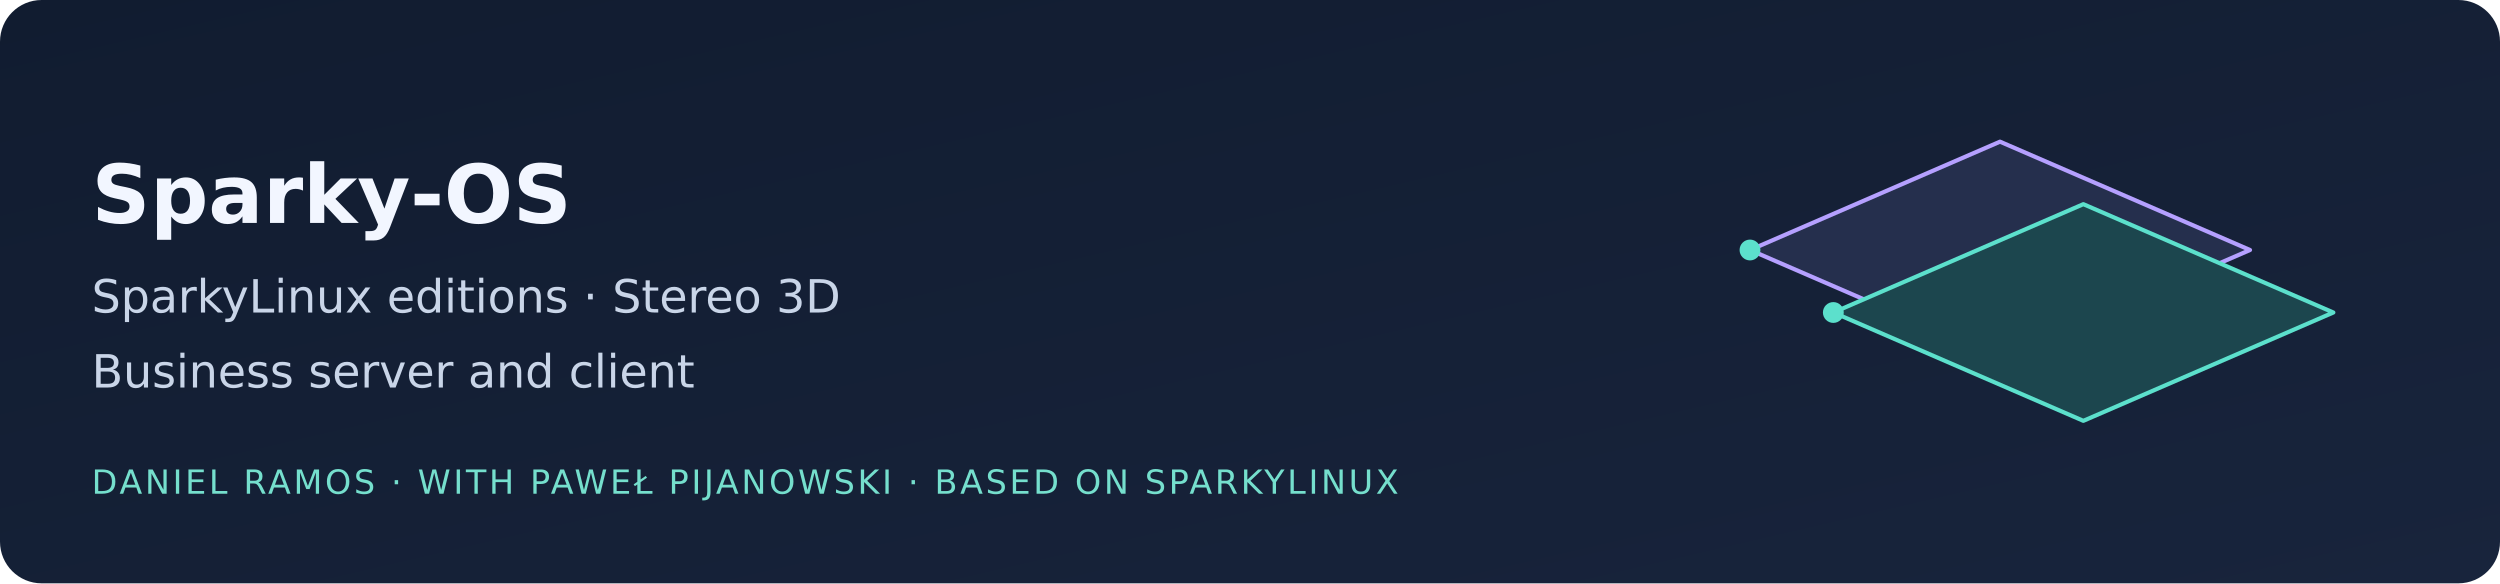
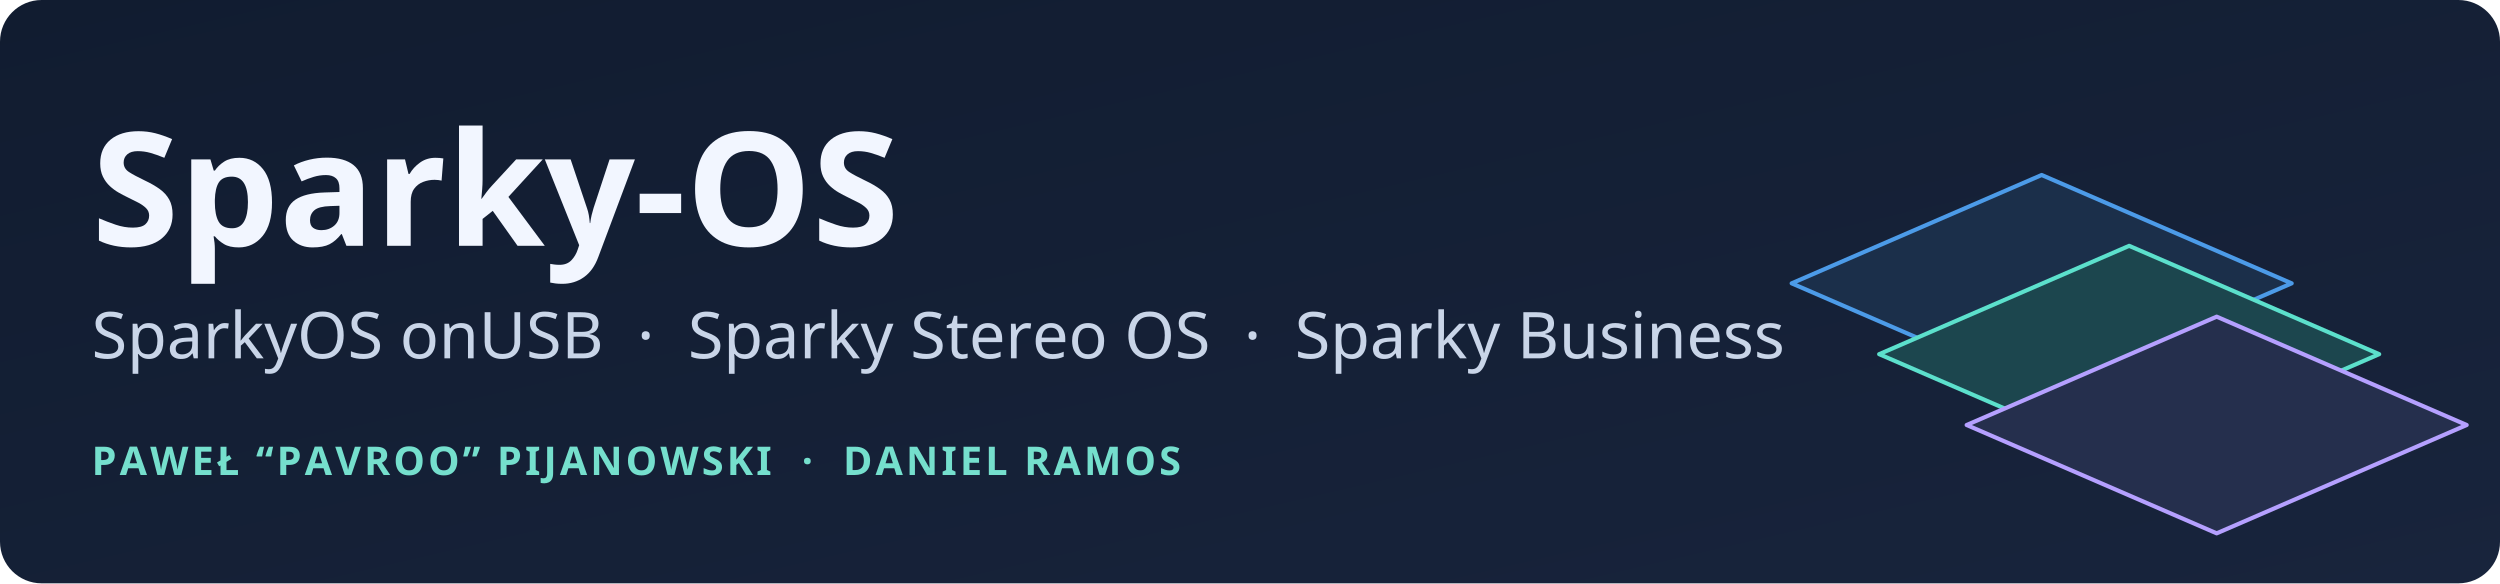
- <svg xmlns="http://www.w3.org/2000/svg" width="1200" height="280" viewBox="0 0 1200 280" role="img" aria-labelledby="title description">
+ <svg xmlns="http://www.w3.org/2000/svg" width="1200" height="280" viewBox="0 0 1200 280" role="img" aria-labelledby="t d">
  <defs>
-     <linearGradient id="background" x1="0" y1="0" x2="1" y2="1">
+     <linearGradient id="bg" x1="0" y1="0" x2="1" y2="1">
      <stop offset="0" stop-color="#111c30" />
      <stop offset="1" stop-color="#18243c" />
    </linearGradient>
-     <linearGradient id="accent" x1="0" y1="0" x2="1" y2="0">
+     <linearGradient id="ac" x1="0" y1="0" x2="1" y2="0">
      <stop offset="0" stop-color="#5ce0cc" />
      <stop offset="1" stop-color="#b5a0ff" />
    </linearGradient>
+     <path id="g0" d="M511 198Q511 103 442.5 46.5Q374 -10 248 -10Q135 -10 46 33V174Q97 152 151.5 133.5Q206 115 260 115Q316 115 339.5 136.5Q363 158 363 191Q363 218 344.5 237Q326 256 295 272.5Q264 289 224 308Q199 320 170 336.5Q141 353 114.5 377.5Q88 402 71 437Q54 472 54 521Q54 617 119 670.5Q184 724 296 724Q352 724 402.5 711Q453 698 508 674L459 556Q410 576 371 587Q332 598 291 598Q248 598 225 578Q202 558 202 526Q202 488 236 466Q270 444 337 412Q392 386 430.5 358Q469 330 490 292Q511 254 511 198Z" />
+     <path id="g1" d="M382 556Q474 556 531 484.5Q588 413 588 274Q588 135 529 62.5Q470 -10 378 -10Q319 -10 284 11.5Q249 33 227 60H219Q227 18 227 -20V-240H78V546H199L220 475H227Q249 508 286 532Q323 556 382 556ZM334 437Q276 437 252.5 401Q229 365 227 291V275Q227 196 250.5 153.5Q274 111 336 111Q387 111 411.5 153.5Q436 196 436 276Q436 437 334 437Z" />
+     <path id="g2" d="M302 557Q412 557 470.5 509.5Q529 462 529 364V0H425L396 74H392Q357 30 318 10Q279 -10 211 -10Q138 -10 90 32.5Q42 75 42 163Q42 250 103 291.5Q164 333 286 337L381 340V364Q381 407 358.5 427Q336 447 296 447Q256 447 218 435.5Q180 424 142 407L93 508Q137 531 190.5 544Q244 557 302 557ZM323 251Q251 249 223 225Q195 201 195 162Q195 128 215 113.5Q235 99 267 99Q315 99 348 127.5Q381 156 381 208V253Z" />
+     <path id="g3" d="M383 556Q394 556 409 555Q424 554 433 552L422 412Q415 414 401.5 415.5Q388 417 378 417Q340 417 305 403.5Q270 390 248.5 360Q227 330 227 278V0H78V546H191L213 454H220Q244 496 286 526Q328 556 383 556Z" />
+     <path id="g4" d="M227 420Q227 389 224.5 358.5Q222 328 219 297H221Q236 318 252 339.5Q268 361 286 380L439 546H607L390 309L620 0H448L291 221L227 170V0H78V760H227Z" />
+     <path id="g5" d="M0 546H163L266 239Q274 217 278 193.5Q282 170 284 144H287Q290 170 295.5 193.5Q301 217 308 239L409 546H569L338 -70Q307 -155 247.5 -197.5Q188 -240 110 -240Q85 -240 66.5 -237.5Q48 -235 34 -232V-114Q45 -116 60.5 -118Q76 -120 93 -120Q140 -120 167.5 -91.5Q195 -63 208 -23L217 4Z" />
+     <path id="g6" d="M30 207V329H292V207Z" />
+     <path id="g7" d="M738 358Q738 247 701.5 164.5Q665 82 590 36Q515 -10 398 -10Q282 -10 206.5 36Q131 82 94.5 165Q58 248 58 359Q58 470 94.5 552Q131 634 206.5 679.5Q282 725 399 725Q515 725 590 679.5Q665 634 701.5 551.5Q738 469 738 358ZM217 358Q217 246 260 181.5Q303 117 398 117Q495 117 537 181.5Q579 246 579 358Q579 471 537 535Q495 599 399 599Q303 599 260 535Q217 471 217 358Z" />
+     <path id="g8" d="M502 191Q502 96 433 43Q364 -10 247 -10Q187 -10 136 -1Q85 8 51 24V110Q87 94 140.5 81Q194 68 251 68Q331 68 371.5 99Q412 130 412 183Q412 218 397 242Q382 266 345.5 286.5Q309 307 244 330Q153 363 106.5 411Q60 459 60 542Q60 599 89 639.5Q118 680 169.5 702Q221 724 288 724Q347 724 396 713Q445 702 485 684L457 607Q420 623 376.5 634Q333 645 286 645Q219 645 185 616.5Q151 588 151 541Q151 505 166 481Q181 457 215 438Q249 419 307 397Q370 374 413.5 347.5Q457 321 479.5 284Q502 247 502 191Z" />
+     <path id="g9" d="M340 546Q439 546 499.5 477Q560 408 560 269Q560 132 499.5 61Q439 -10 339 -10Q277 -10 236.5 13.5Q196 37 173 68H167Q169 51 171 25Q173 -1 173 -20V-240H85V536H157L169 463H173Q197 498 236 522Q275 546 340 546ZM324 472Q242 472 208.5 426Q175 380 173 286V269Q173 170 205.5 116.5Q238 63 326 63Q375 63 406.5 90Q438 117 453.5 163.5Q469 210 469 270Q469 362 433.5 417Q398 472 324 472Z" />
+     <path id="g10" d="M288 545Q386 545 433 502Q480 459 480 365V0H416L399 76H395Q360 32 321.5 11Q283 -10 215 -10Q142 -10 94 28.5Q46 67 46 149Q46 229 109 272.5Q172 316 303 320L394 323V355Q394 422 365 448Q336 474 283 474Q241 474 203 461.5Q165 449 132 433L105 499Q140 518 188 531.5Q236 545 288 545ZM314 259Q214 255 175.5 227Q137 199 137 148Q137 103 164.5 82Q192 61 235 61Q303 61 348 98.5Q393 136 393 214V262Z" />
+     <path id="g11" d="M335 546Q350 546 367.5 544.5Q385 543 398 540L387 459Q374 462 358.5 464Q343 466 329 466Q288 466 252 443.5Q216 421 194.5 380.5Q173 340 173 286V0H85V536H157L167 438H171Q197 482 238 514Q279 546 335 546Z" />
+     <path id="g12" d="M172 363Q172 347 170.5 321Q169 295 168 276H172Q178 284 190 299Q202 314 214.5 329.5Q227 345 236 355L407 536H510L293 307L525 0H419L233 250L172 197V0H85V760H172Z" />
+     <path id="g13" d="M1 536H95L211 231Q226 191 238 154.5Q250 118 256 85H260Q266 110 279 150.5Q292 191 306 232L415 536H510L279 -74Q251 -150 206.5 -195Q162 -240 84 -240Q60 -240 42 -237.5Q24 -235 11 -232V-162Q22 -164 37.5 -166Q53 -168 70 -168Q116 -168 144.5 -142Q173 -116 189 -73L217 -2Z" />
+     <path id="g14" d="M720 358Q720 247 682.5 164.5Q645 82 572 36Q499 -10 391 -10Q280 -10 206.5 36Q133 82 97 165Q61 248 61 359Q61 469 97 551Q133 633 206.5 679Q280 725 392 725Q499 725 572 679.5Q645 634 682.5 551.5Q720 469 720 358ZM156 358Q156 223 213 145.5Q270 68 391 68Q513 68 569 145.5Q625 223 625 358Q625 493 569 569.5Q513 646 392 646Q271 646 213.5 569.5Q156 493 156 358Z" />
+     <path id="g15" d="M551 269Q551 136 483.5 63Q416 -10 301 -10Q230 -10 174.5 22.5Q119 55 87 117.5Q55 180 55 269Q55 402 122 474Q189 546 304 546Q377 546 432.5 513.5Q488 481 519.5 419.5Q551 358 551 269ZM146 269Q146 174 183.5 118.5Q221 63 303 63Q384 63 422 118.5Q460 174 460 269Q460 364 422 418Q384 472 302 472Q220 472 183 418Q146 364 146 269Z" />
+     <path id="g16" d="M343 546Q439 546 488 499.5Q537 453 537 349V0H450V343Q450 472 330 472Q241 472 207 422Q173 372 173 278V0H85V536H156L169 463H174Q200 505 246 525.5Q292 546 343 546Z" />
+     <path id="g17" d="M640 252Q640 178 610 118.5Q580 59 518.5 24.5Q457 -10 362 -10Q229 -10 159.5 62.5Q90 135 90 254V714H180V251Q180 164 226.5 116Q273 68 367 68Q464 68 507.5 119.5Q551 171 551 252V714H640Z" />
+     <path id="g18" d="M301 714Q435 714 503.5 674.5Q572 635 572 537Q572 474 537 432.5Q502 391 436 379V374Q481 367 517.5 348Q554 329 575 294Q596 259 596 203Q596 106 529.5 53Q463 0 348 0H97V714ZM319 410Q411 410 445 439.5Q479 469 479 527Q479 586 437.5 611.5Q396 637 305 637H187V410ZM187 335V76H331Q426 76 463 113Q500 150 500 210Q500 266 461.5 300.5Q423 335 324 335Z" />
+     <path id="g19" d="M72 353Q72 390 90 405Q108 420 133 420Q159 420 177.5 405Q196 390 196 353Q196 317 177.5 301Q159 285 133 285Q108 285 90 301Q72 317 72 353Z" />
+     <path id="g20" d="M264 62Q284 62 305 65.5Q326 69 339 73V6Q325 -1 299 -5.5Q273 -10 249 -10Q207 -10 171.5 4.5Q136 19 114 55Q92 91 92 156V468H16V510L93 545L128 659H180V536H335V468H180V158Q180 109 203.5 85.5Q227 62 264 62Z" />
+     <path id="g21" d="M292 546Q361 546 410.5 516Q460 486 486.5 431.5Q513 377 513 304V251H146Q148 160 192.5 112.5Q237 65 317 65Q368 65 407.5 74.5Q447 84 489 102V25Q448 7 408 -1.5Q368 -10 313 -10Q237 -10 178.5 21Q120 52 87.5 113.5Q55 175 55 264Q55 352 84.5 415Q114 478 167.5 512Q221 546 292 546ZM291 474Q228 474 191.5 433.5Q155 393 148 321H421Q420 389 389 431.5Q358 474 291 474Z" />
+     <path id="g22" d="M533 536V0H461L448 71H444Q418 29 372 9.5Q326 -10 274 -10Q177 -10 128 36.5Q79 83 79 185V536H168V191Q168 63 287 63Q376 63 410.5 113Q445 163 445 257V536Z" />
+     <path id="g23" d="M434 148Q434 70 376 30Q318 -10 220 -10Q164 -10 123.5 -1Q83 8 52 24V104Q84 88 129.5 74.5Q175 61 222 61Q289 61 319 82.5Q349 104 349 140Q349 160 338 176Q327 192 298.5 208Q270 224 217 244Q165 264 128 284Q91 304 71 332Q51 360 51 404Q51 472 106.5 509Q162 546 252 546Q301 546 343.5 536.5Q386 527 423 510L393 440Q359 454 322 464Q285 474 246 474Q192 474 163.5 456.5Q135 439 135 409Q135 387 148 371.5Q161 356 191.5 341.5Q222 327 273 307Q324 288 360 268Q396 248 415 219.5Q434 191 434 148Z" />
+     <path id="g24" d="M130 737Q150 737 165.5 723.5Q181 710 181 681Q181 653 165.5 639Q150 625 130 625Q108 625 93 639Q78 653 78 681Q78 710 93 723.5Q108 737 130 737ZM173 536V0H85V536Z" />
+     <path id="g25" d="M318 714Q456 714 519.5 654.5Q583 595 583 491Q583 429 557 374.5Q531 320 470.5 287Q410 254 306 254H241V0H90V714ZM310 590H241V378H291Q355 378 392.5 403.5Q430 429 430 486Q430 590 310 590Z" />
+     <path id="g26" d="M527 0 475 170H215L163 0H0L252 717H437L690 0ZM387 463Q382 480 374 506Q366 532 358 559Q350 586 345 606Q340 586 331.5 556.5Q323 527 315.5 500.5Q308 474 304 463L253 297H439Z" />
+     <path id="g27" d="M967 714 785 0H613L516 375Q513 386 508.5 408Q504 430 498.5 456Q493 482 489 505.5Q485 529 483 542Q482 529 477.5 505.5Q473 482 468 456.5Q463 431 458 408.5Q453 386 450 374L354 0H182L0 714H149L240 324Q246 301 253 266Q260 231 266 196Q272 161 275 137Q278 162 284 196.5Q290 231 296.5 263.5Q303 296 308 314L412 714H555L659 314Q664 297 670.5 264Q677 231 683 196Q689 161 692 137Q695 162 701 196.5Q707 231 714.5 266Q722 301 727 324L818 714Z" />
+     <path id="g28" d="M501 0H90V714H501V590H241V433H483V309H241V125H501Z" />
+     <path id="g29" d="M90 0V240L56 220L1 316L90 370V714H241V462L311 505L368 409L241 332V125H531V0Z" />
+     <path id="g30" d="M433 714Q419 655 405.5 588Q392 521 384 469H247L240 480Q254 533 277.5 596Q301 659 326 714ZM205 714Q191 655 177.5 588Q164 521 156 469H19L12 480Q26 533 49.5 596Q73 659 98 714Z" />
+     <path id="g31" d="M650 714 407 0H242L0 714H153L287 289Q291 278 298.5 248.5Q306 219 314 186.5Q322 154 325 132Q328 154 335.5 186.5Q343 219 351 248.5Q359 278 362 289L497 714Z" />
+     <path id="g32" d="M298 714Q444 714 513.5 661Q583 608 583 500Q583 451 564.5 414.5Q546 378 515.5 352.5Q485 327 450 311L660 0H492L322 274H241V0H90V714ZM287 590H241V397H290Q365 397 397.5 422Q430 447 430 496Q430 547 395.5 568.5Q361 590 287 590Z" />
+     <path id="g33" d="M433 703Q420 650 396 587Q372 524 347 469H240Q254 528 268 595Q282 662 289 714H426ZM205 703Q192 650 168 587Q144 524 119 469H12Q26 528 40 595Q54 662 61 714H198Z" />
+     <path id="g34" d="M357 0H32V86L119 126V588L32 628V714H357V628L270 588V126L357 86Z" />
+     <path id="g35" d="M15 -210Q-14 -210 -36 -206.5Q-58 -203 -74 -199V-73Q-58 -77 -40.5 -80Q-23 -83 -3 -83Q23 -83 44.5 -73Q66 -63 78 -35Q90 -7 90 45V714H241V46Q241 -46 212.5 -102.5Q184 -159 133 -184.5Q82 -210 15 -210Z" />
+     <path id="g36" d="M723 0H531L220 540H216Q218 489 220.5 438Q223 387 225 336V0H90V714H281L591 179H594Q593 229 591 278Q589 327 587 376V714H723Z" />
+     <path id="g37" d="M664 0H492L305 301L241 255V0H90V714H241V387Q256 408 271 429Q286 450 301 471L494 714H662L413 398Z" />
+     <path id="g38" d="M57 352Q57 398 82 416.5Q107 435 143 435Q178 435 203 416.5Q228 398 228 352Q228 308 203 288.5Q178 269 143 269Q107 269 82 288.5Q57 308 57 352Z" />
+     <path id="g39" d="M682 364Q682 183 579.5 91.5Q477 0 292 0H90V714H314Q426 714 508.5 674Q591 634 636.5 556.5Q682 479 682 364ZM525 360Q525 479 473 534.5Q421 590 322 590H241V125H306Q525 125 525 360Z" />
+     <path id="g40" d="M90 0V714H241V125H531V0Z" />
+     <path id="g41" d="M392 0 220 560H216Q217 540 219 500Q221 460 223 414.5Q225 369 225 332V0H90V714H296L465 168H468L647 714H853V0H712V338Q712 372 713.5 416Q715 460 716.5 499.5Q718 539 719 559H715L531 0Z" />
  </defs>
-   <rect width="1200" height="280" rx="20" fill="url(#background)" />
-   <path d="M44 48H112" stroke="url(#accent)" stroke-width="5" stroke-linecap="round" />
-   <g font-family="DejaVu Sans, Arial, sans-serif">
-     <text x="44" y="107" fill="#f2f6ff" font-size="39" font-weight="700">Sparky-OS</text>
-     <text x="44" y="150" fill="#c9d5e8" font-size="22">SparkyLinux editions · Stereo 3D</text>
-     <text x="44" y="186" fill="#c9d5e8" font-size="22">Business server and client</text>
-     <text x="44" y="237" fill="#75dfcd" font-size="16" letter-spacing="1.3">DANIEL RAMOS · WITH PAWEŁ PIJANOWSKI · BASED ON SPARKYLINUX</text>
+   <rect width="1200" height="280" rx="20" fill="url(#bg)" />
+   <path d="M44 44H112" stroke="url(#ac)" stroke-width="5" stroke-linecap="round" />
+   <g fill="#f2f6ff" transform="translate(44 118) scale(0.076 -0.076)">
+     <use href="#g0" x="0" />
+     <use href="#g1" x="551" />
+     <use href="#g2" x="1184" />
+     <use href="#g3" x="1788" />
+     <use href="#g4" x="2242" />
+     <use href="#g5" x="2862" />
+     <use href="#g6" x="3431" />
+     <use href="#g7" x="3753" />
+     <use href="#g0" x="4549" />
+   </g>
+   <g fill="#c9d5e8" transform="translate(44 172) scale(0.031 -0.031)">
+     <use href="#g8" x="0" />
+     <use href="#g9" x="549" />
+     <use href="#g10" x="1164" />
+     <use href="#g11" x="1725" />
+     <use href="#g12" x="2138" />
+     <use href="#g13" x="2672" />
+     <use href="#g14" x="3182" />
+     <use href="#g8" x="3963" />
+     <use href="#g15" x="4772" />
+     <use href="#g16" x="5377" />
+     <use href="#g17" x="5995" />
+     <use href="#g8" x="6726" />
+     <use href="#g18" x="7275" />
+     <use href="#g19" x="8445" />
+     <use href="#g8" x="9233" />
+     <use href="#g9" x="9782" />
+     <use href="#g10" x="10397" />
+     <use href="#g11" x="10958" />
+     <use href="#g12" x="11371" />
+     <use href="#g13" x="11905" />
+     <use href="#g8" x="12675" />
+     <use href="#g20" x="13224" />
+     <use href="#g21" x="13585" />
+     <use href="#g11" x="14149" />
+     <use href="#g21" x="14562" />
+     <use href="#g15" x="15126" />
+     <use href="#g14" x="15991" />
+     <use href="#g8" x="16772" />
+     <use href="#g19" x="17841" />
+     <use href="#g8" x="18629" />
+     <use href="#g9" x="19178" />
+     <use href="#g10" x="19793" />
+     <use href="#g11" x="20354" />
+     <use href="#g12" x="20767" />
+     <use href="#g13" x="21301" />
+     <use href="#g18" x="22071" />
+     <use href="#g22" x="22721" />
+     <use href="#g23" x="23339" />
+     <use href="#g24" x="23818" />
+     <use href="#g16" x="24076" />
+     <use href="#g21" x="24694" />
+     <use href="#g23" x="25258" />
+     <use href="#g23" x="25737" />
+   </g>
+   <g fill="#75dfcd" transform="translate(44 228) scale(0.019 -0.019)">
+     <use href="#g25" x="0" />
+     <use href="#g26" x="708" />
+     <use href="#g27" x="1478" />
+     <use href="#g28" x="2525" />
+     <use href="#g29" x="3165" />
+     <use href="#g30" x="4150" />
+     <use href="#g25" x="4675" />
+     <use href="#g26" x="5383" />
+     <use href="#g31" x="6153" />
+     <use href="#g32" x="6883" />
+     <use href="#g7" x="7623" />
+     <use href="#g7" x="8499" />
+     <use href="#g33" x="9375" />
+     <use href="#g25" x="10240" />
+     <use href="#g34" x="10948" />
+     <use href="#g35" x="11417" />
+     <use href="#g26" x="11828" />
+     <use href="#g36" x="12598" />
+     <use href="#g7" x="13491" />
+     <use href="#g27" x="14367" />
+     <use href="#g0" x="15414" />
+     <use href="#g37" x="16045" />
+     <use href="#g34" x="16789" />
+     <use href="#g38" x="17938" />
+     <use href="#g39" x="18983" />
+     <use href="#g26" x="19803" />
+     <use href="#g36" x="20573" />
+     <use href="#g34" x="21466" />
+     <use href="#g28" x="21935" />
+     <use href="#g40" x="22575" />
+     <use href="#g32" x="23560" />
+     <use href="#g26" x="24300" />
+     <use href="#g41" x="25070" />
+     <use href="#g7" x="26093" />
+     <use href="#g0" x="26969" />
  </g>
  <g stroke-width="2" stroke-linejoin="round">
-     <path d="M840 120L960 68L1080 120L960 172Z" fill="#252f4d" stroke="#b5a0ff" />
-     <path d="M880 150L1000 98L1120 150L1000 202Z" fill="#1c464e" stroke="#5ce0cc" />
-   </g>
-   <g fill="#5ce0cc">
-     <circle cx="840" cy="120" r="5" />
-     <circle cx="880" cy="150" r="5" />
+     <path d="M860 136L980 84L1100 136L980 188Z" fill="#1b2f4a" stroke="#4c9be8" />
+     <path d="M902 170L1022 118L1142 170L1022 222Z" fill="#1c464e" stroke="#5ce0cc" />
+     <path d="M944 204L1064 152L1184 204L1064 256Z" fill="#252f4d" stroke="#b5a0ff" />
  </g>
</svg>
